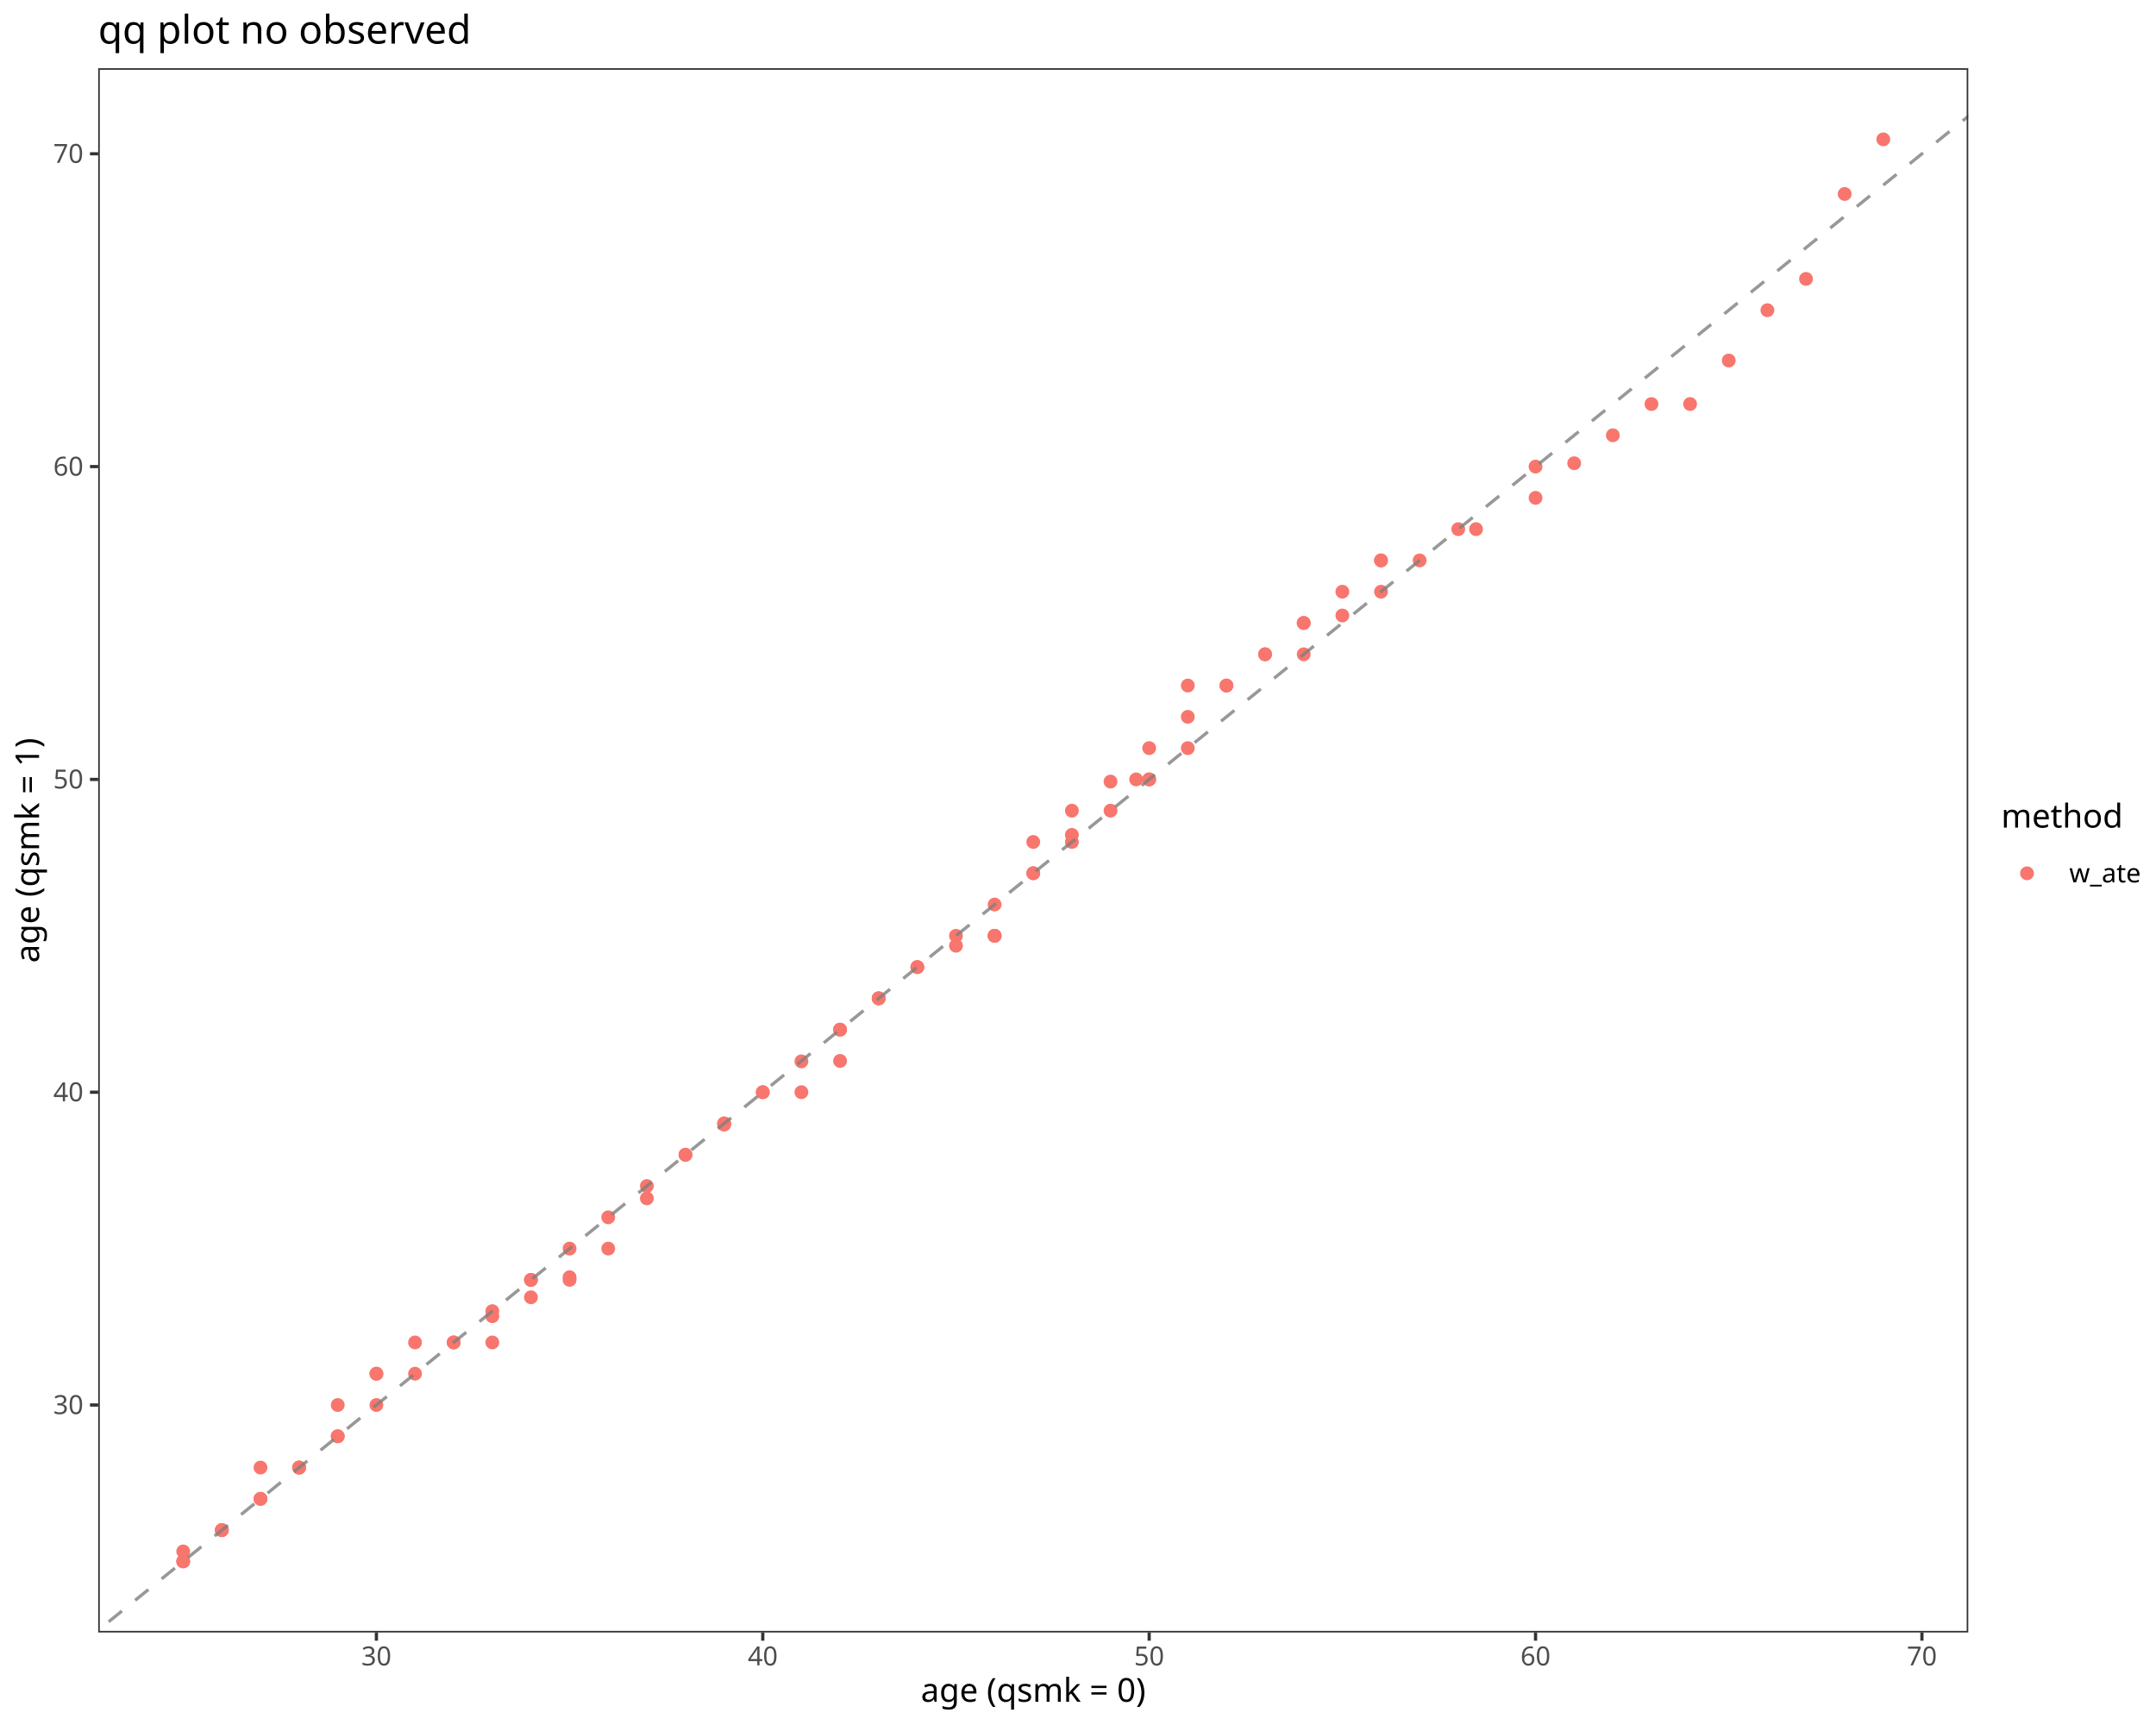
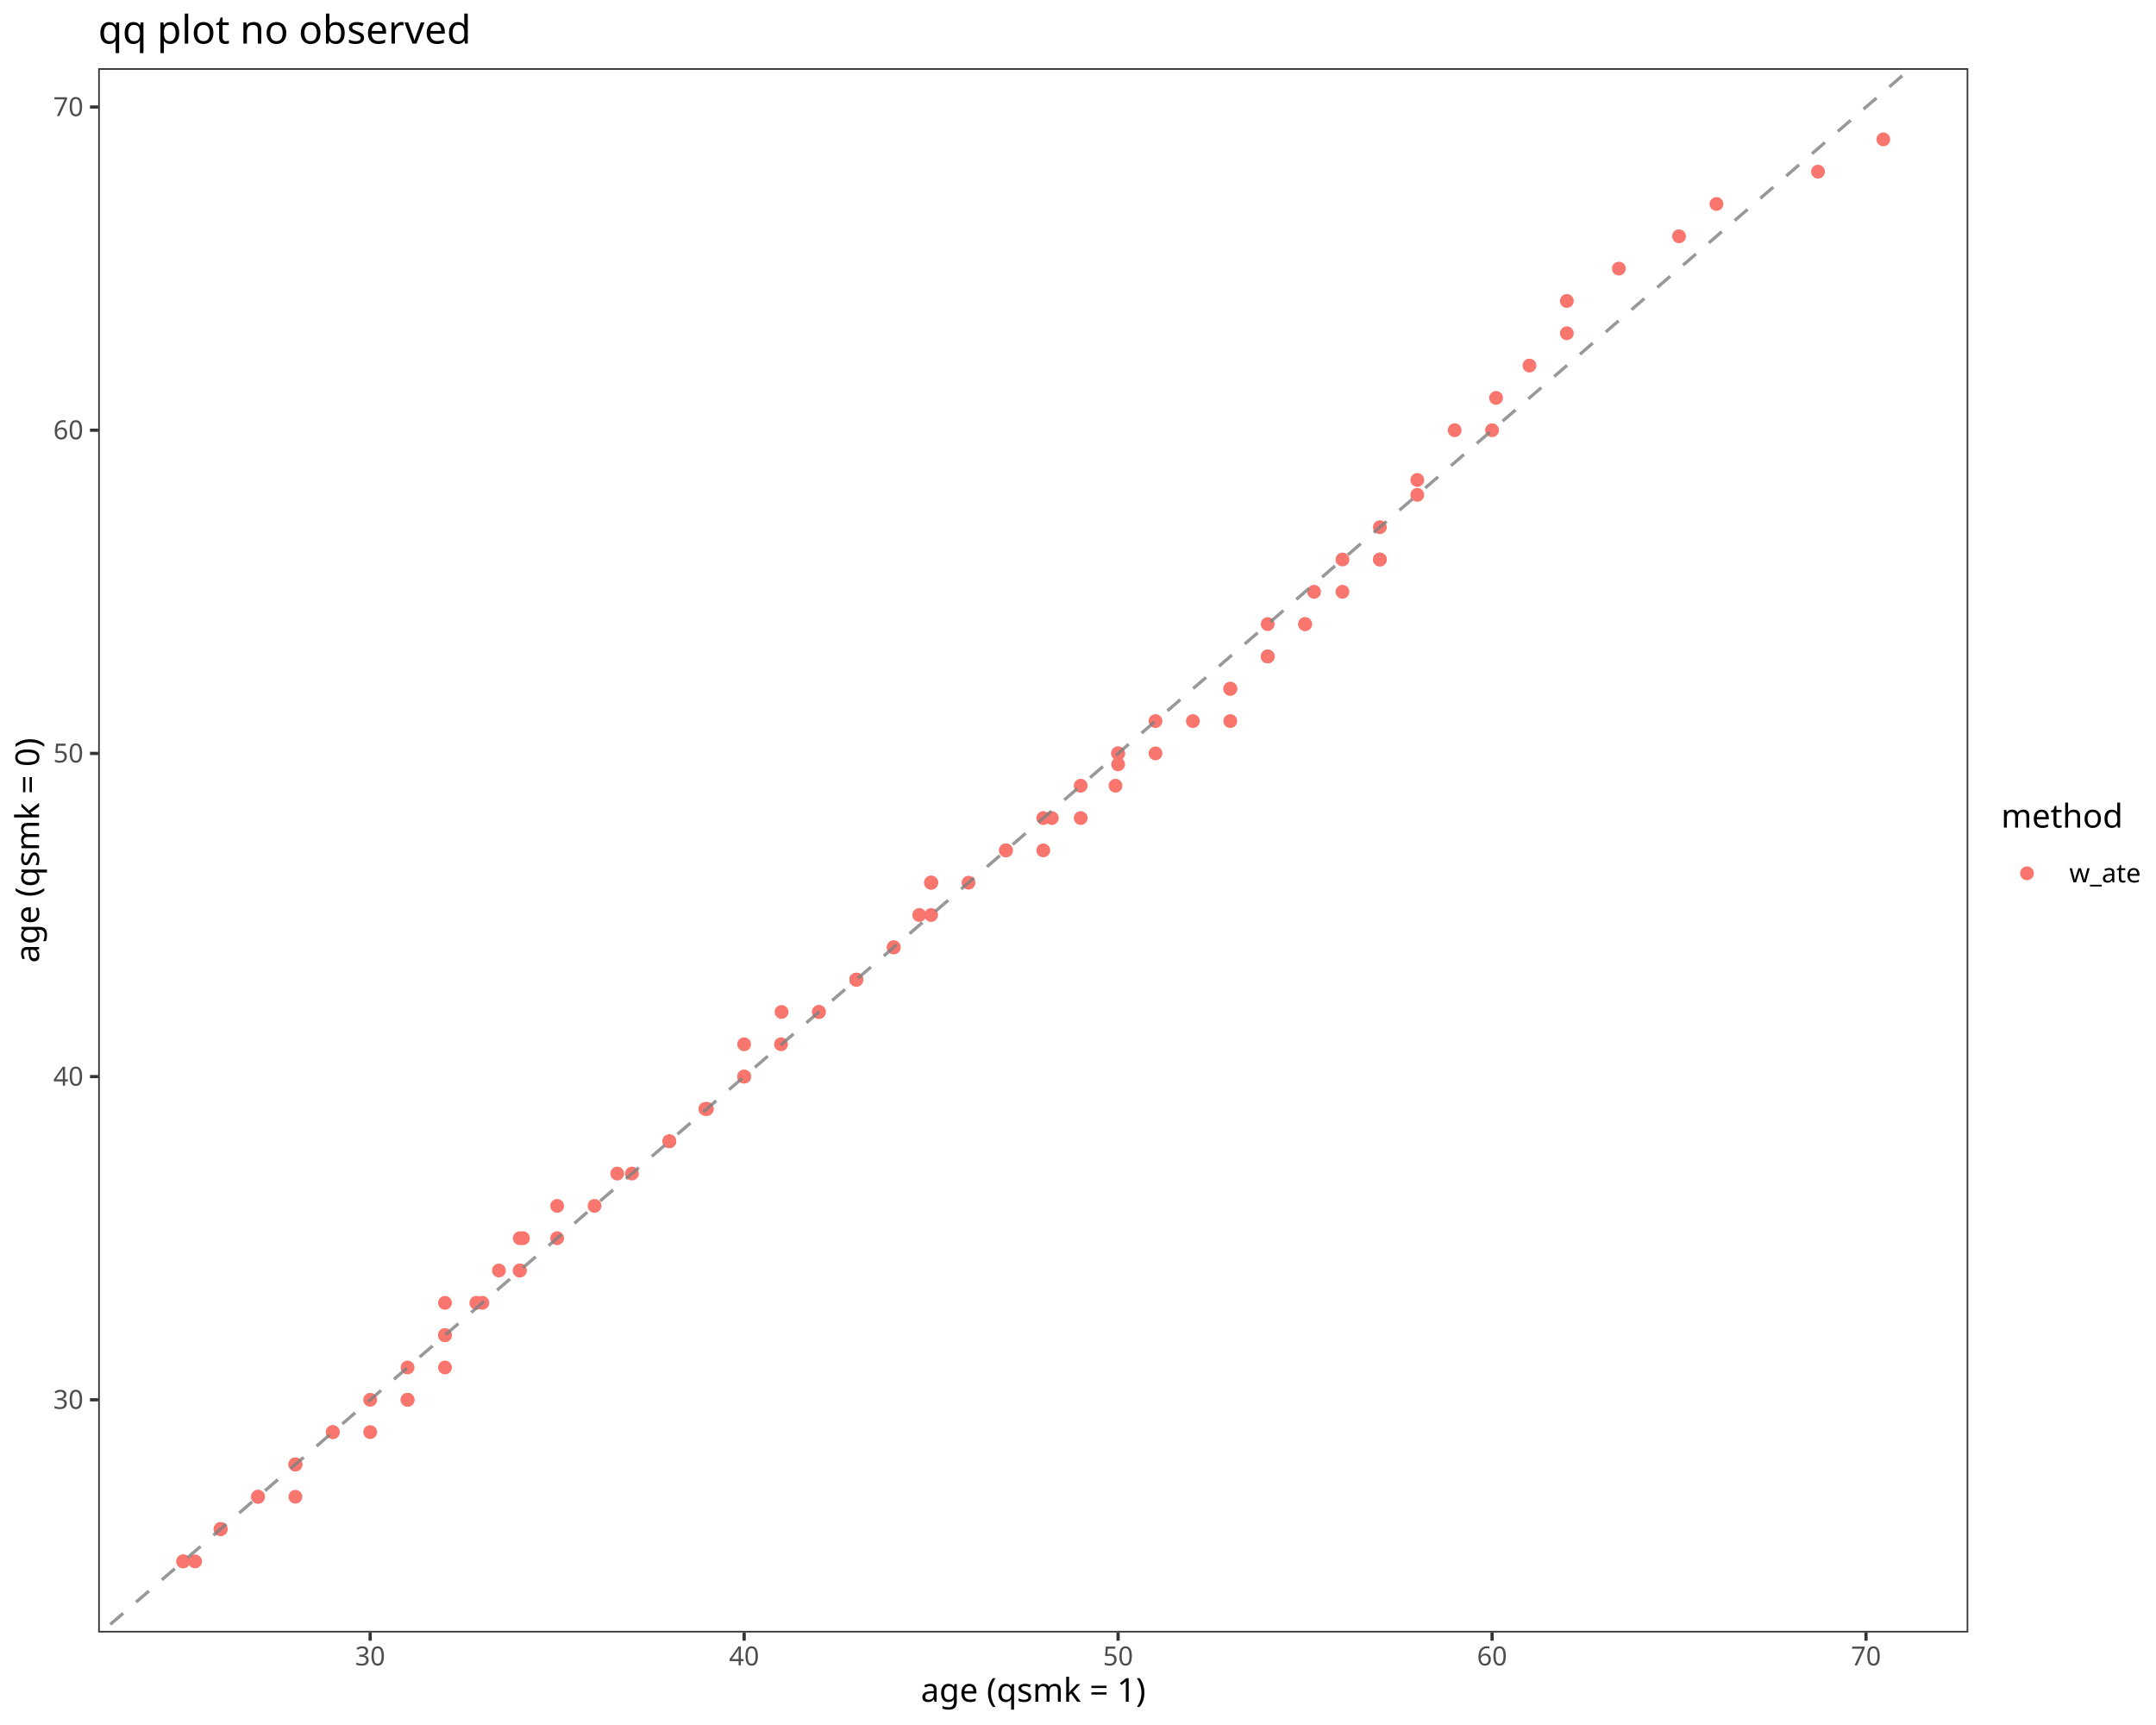
<svg xmlns="http://www.w3.org/2000/svg" class="svglite" data-engine-version="2.0" width="720.00pt" height="576.00pt" viewBox="0 0 720.00 576.00">
  <defs>
    <style type="text/css">
    .svglite line, .svglite polyline, .svglite polygon, .svglite path, .svglite rect, .svglite circle {
      fill: none;
      stroke: #000000;
      stroke-linecap: round;
      stroke-linejoin: round;
      stroke-miterlimit: 10.00;
    }
  </style>
  </defs>
  <rect width="100%" height="100%" style="stroke: none; fill: #FFFFFF;" />
  <defs>
    <clipPath id="cpMC4wMHw3MjAuMDB8MC4wMHw1NzYuMDA=">
      <rect x="0.00" y="0.00" width="720.00" height="576.00" />
    </clipPath>
  </defs>
  <g clip-path="url(#cpMC4wMHw3MjAuMDB8MC4wMHw1NzYuMDA=)">
    <rect x="0.00" y="0.00" width="720.00" height="576.00" style="stroke-width: 1.07; stroke: #FFFFFF; fill: #FFFFFF;" />
  </g>
  <defs>
    <clipPath id="cpMzIuNzl8NjU3LjMyfDIyLjc4fDU0NS4xMQ==">
      <rect x="32.79" y="22.78" width="624.52" height="522.33" />
    </clipPath>
  </defs>
  <g clip-path="url(#cpMzIuNzl8NjU3LjMyfDIyLjc4fDU0NS4xMQ==)">
    <rect x="32.79" y="22.78" width="624.52" height="522.33" style="stroke-width: 1.07; stroke: none; fill: #FFFFFF;" />
    <circle cx="61.18" cy="521.37" r="1.95" style="stroke-width: 0.71; stroke: #F8766D; fill: #F8766D;" />
    <circle cx="61.18" cy="521.37" r="1.95" style="stroke-width: 0.71; stroke: #F8766D; fill: #F8766D;" />
-     <circle cx="61.18" cy="518.05" r="1.95" style="stroke-width: 0.71; stroke: #F8766D; fill: #F8766D;" />
-     <circle cx="74.08" cy="510.93" r="1.95" style="stroke-width: 0.71; stroke: #F8766D; fill: #F8766D;" />
-     <circle cx="74.08" cy="510.93" r="1.95" style="stroke-width: 0.71; stroke: #F8766D; fill: #F8766D;" />
-     <circle cx="74.08" cy="510.93" r="1.95" style="stroke-width: 0.71; stroke: #F8766D; fill: #F8766D;" />
-     <circle cx="86.99" cy="500.48" r="1.95" style="stroke-width: 0.71; stroke: #F8766D; fill: #F8766D;" />
-     <circle cx="86.99" cy="500.48" r="1.95" style="stroke-width: 0.71; stroke: #F8766D; fill: #F8766D;" />
-     <circle cx="86.99" cy="490.04" r="1.95" style="stroke-width: 0.71; stroke: #F8766D; fill: #F8766D;" />
-     <circle cx="99.89" cy="490.04" r="1.95" style="stroke-width: 0.71; stroke: #F8766D; fill: #F8766D;" />
-     <circle cx="99.89" cy="490.04" r="1.95" style="stroke-width: 0.71; stroke: #F8766D; fill: #F8766D;" />
-     <circle cx="99.89" cy="490.04" r="1.95" style="stroke-width: 0.71; stroke: #F8766D; fill: #F8766D;" />
-     <circle cx="112.79" cy="479.59" r="1.95" style="stroke-width: 0.71; stroke: #F8766D; fill: #F8766D;" />
-     <circle cx="112.79" cy="479.59" r="1.95" style="stroke-width: 0.71; stroke: #F8766D; fill: #F8766D;" />
-     <circle cx="112.79" cy="469.15" r="1.95" style="stroke-width: 0.71; stroke: #F8766D; fill: #F8766D;" />
-     <circle cx="125.70" cy="469.15" r="1.95" style="stroke-width: 0.71; stroke: #F8766D; fill: #F8766D;" />
-     <circle cx="125.70" cy="458.70" r="1.95" style="stroke-width: 0.71; stroke: #F8766D; fill: #F8766D;" />
-     <circle cx="125.70" cy="458.70" r="1.95" style="stroke-width: 0.71; stroke: #F8766D; fill: #F8766D;" />
-     <circle cx="138.60" cy="458.70" r="1.95" style="stroke-width: 0.71; stroke: #F8766D; fill: #F8766D;" />
-     <circle cx="138.60" cy="448.26" r="1.95" style="stroke-width: 0.71; stroke: #F8766D; fill: #F8766D;" />
-     <circle cx="151.50" cy="448.26" r="1.95" style="stroke-width: 0.71; stroke: #F8766D; fill: #F8766D;" />
-     <circle cx="151.50" cy="448.26" r="1.95" style="stroke-width: 0.71; stroke: #F8766D; fill: #F8766D;" />
-     <circle cx="164.41" cy="448.26" r="1.95" style="stroke-width: 0.71; stroke: #F8766D; fill: #F8766D;" />
-     <circle cx="164.41" cy="439.50" r="1.95" style="stroke-width: 0.71; stroke: #F8766D; fill: #F8766D;" />
-     <circle cx="164.41" cy="437.81" r="1.95" style="stroke-width: 0.71; stroke: #F8766D; fill: #F8766D;" />
-     <circle cx="177.31" cy="433.18" r="1.95" style="stroke-width: 0.71; stroke: #F8766D; fill: #F8766D;" />
-     <circle cx="177.31" cy="427.37" r="1.95" style="stroke-width: 0.71; stroke: #F8766D; fill: #F8766D;" />
-     <circle cx="177.31" cy="427.37" r="1.95" style="stroke-width: 0.71; stroke: #F8766D; fill: #F8766D;" />
-     <circle cx="190.21" cy="427.37" r="1.95" style="stroke-width: 0.71; stroke: #F8766D; fill: #F8766D;" />
-     <circle cx="190.21" cy="426.48" r="1.95" style="stroke-width: 0.71; stroke: #F8766D; fill: #F8766D;" />
-     <circle cx="190.21" cy="416.92" r="1.95" style="stroke-width: 0.71; stroke: #F8766D; fill: #F8766D;" />
-     <circle cx="203.12" cy="416.92" r="1.95" style="stroke-width: 0.71; stroke: #F8766D; fill: #F8766D;" />
-     <circle cx="203.12" cy="406.48" r="1.95" style="stroke-width: 0.71; stroke: #F8766D; fill: #F8766D;" />
-     <circle cx="216.02" cy="400.14" r="1.95" style="stroke-width: 0.71; stroke: #F8766D; fill: #F8766D;" />
-     <circle cx="216.02" cy="396.03" r="1.95" style="stroke-width: 0.71; stroke: #F8766D; fill: #F8766D;" />
-     <circle cx="228.92" cy="385.59" r="1.95" style="stroke-width: 0.71; stroke: #F8766D; fill: #F8766D;" />
-     <circle cx="228.92" cy="385.59" r="1.95" style="stroke-width: 0.71; stroke: #F8766D; fill: #F8766D;" />
-     <circle cx="241.83" cy="375.53" r="1.95" style="stroke-width: 0.71; stroke: #F8766D; fill: #F8766D;" />
-     <circle cx="241.83" cy="375.14" r="1.95" style="stroke-width: 0.71; stroke: #F8766D; fill: #F8766D;" />
-     <circle cx="241.83" cy="375.14" r="1.95" style="stroke-width: 0.71; stroke: #F8766D; fill: #F8766D;" />
-     <circle cx="254.73" cy="364.70" r="1.95" style="stroke-width: 0.71; stroke: #F8766D; fill: #F8766D;" />
-     <circle cx="254.73" cy="364.70" r="1.95" style="stroke-width: 0.71; stroke: #F8766D; fill: #F8766D;" />
-     <circle cx="267.63" cy="364.70" r="1.95" style="stroke-width: 0.71; stroke: #F8766D; fill: #F8766D;" />
-     <circle cx="267.63" cy="354.40" r="1.95" style="stroke-width: 0.71; stroke: #F8766D; fill: #F8766D;" />
-     <circle cx="280.54" cy="354.25" r="1.95" style="stroke-width: 0.71; stroke: #F8766D; fill: #F8766D;" />
-     <circle cx="280.54" cy="343.81" r="1.95" style="stroke-width: 0.71; stroke: #F8766D; fill: #F8766D;" />
-     <circle cx="280.54" cy="343.81" r="1.95" style="stroke-width: 0.71; stroke: #F8766D; fill: #F8766D;" />
-     <circle cx="293.44" cy="333.36" r="1.95" style="stroke-width: 0.71; stroke: #F8766D; fill: #F8766D;" />
-     <circle cx="293.44" cy="333.36" r="1.95" style="stroke-width: 0.71; stroke: #F8766D; fill: #F8766D;" />
-     <circle cx="293.44" cy="333.36" r="1.95" style="stroke-width: 0.71; stroke: #F8766D; fill: #F8766D;" />
-     <circle cx="306.35" cy="322.92" r="1.95" style="stroke-width: 0.71; stroke: #F8766D; fill: #F8766D;" />
-     <circle cx="306.35" cy="322.92" r="1.95" style="stroke-width: 0.71; stroke: #F8766D; fill: #F8766D;" />
-     <circle cx="319.25" cy="315.79" r="1.95" style="stroke-width: 0.71; stroke: #F8766D; fill: #F8766D;" />
-     <circle cx="319.25" cy="312.47" r="1.95" style="stroke-width: 0.71; stroke: #F8766D; fill: #F8766D;" />
-     <circle cx="332.15" cy="312.47" r="1.95" style="stroke-width: 0.71; stroke: #F8766D; fill: #F8766D;" />
-     <circle cx="332.15" cy="312.47" r="1.95" style="stroke-width: 0.71; stroke: #F8766D; fill: #F8766D;" />
-     <circle cx="332.15" cy="312.47" r="1.95" style="stroke-width: 0.71; stroke: #F8766D; fill: #F8766D;" />
-     <circle cx="332.15" cy="302.03" r="1.95" style="stroke-width: 0.71; stroke: #F8766D; fill: #F8766D;" />
-     <circle cx="345.06" cy="291.58" r="1.95" style="stroke-width: 0.71; stroke: #F8766D; fill: #F8766D;" />
-     <circle cx="345.06" cy="291.58" r="1.95" style="stroke-width: 0.71; stroke: #F8766D; fill: #F8766D;" />
-     <circle cx="345.06" cy="281.14" r="1.95" style="stroke-width: 0.71; stroke: #F8766D; fill: #F8766D;" />
-     <circle cx="357.96" cy="281.14" r="1.95" style="stroke-width: 0.71; stroke: #F8766D; fill: #F8766D;" />
-     <circle cx="357.96" cy="278.77" r="1.95" style="stroke-width: 0.71; stroke: #F8766D; fill: #F8766D;" />
-     <circle cx="357.96" cy="270.69" r="1.95" style="stroke-width: 0.71; stroke: #F8766D; fill: #F8766D;" />
-     <circle cx="370.86" cy="270.69" r="1.95" style="stroke-width: 0.71; stroke: #F8766D; fill: #F8766D;" />
-     <circle cx="370.86" cy="260.98" r="1.95" style="stroke-width: 0.71; stroke: #F8766D; fill: #F8766D;" />
-     <circle cx="379.41" cy="260.25" r="1.95" style="stroke-width: 0.71; stroke: #F8766D; fill: #F8766D;" />
-     <circle cx="383.77" cy="260.25" r="1.95" style="stroke-width: 0.71; stroke: #F8766D; fill: #F8766D;" />
-     <circle cx="383.77" cy="260.25" r="1.95" style="stroke-width: 0.71; stroke: #F8766D; fill: #F8766D;" />
-     <circle cx="383.77" cy="249.80" r="1.95" style="stroke-width: 0.71; stroke: #F8766D; fill: #F8766D;" />
-     <circle cx="396.67" cy="249.80" r="1.95" style="stroke-width: 0.71; stroke: #F8766D; fill: #F8766D;" />
-     <circle cx="396.67" cy="239.36" r="1.95" style="stroke-width: 0.71; stroke: #F8766D; fill: #F8766D;" />
-     <circle cx="396.67" cy="228.91" r="1.95" style="stroke-width: 0.71; stroke: #F8766D; fill: #F8766D;" />
-     <circle cx="409.57" cy="228.91" r="1.95" style="stroke-width: 0.71; stroke: #F8766D; fill: #F8766D;" />
-     <circle cx="409.57" cy="228.91" r="1.95" style="stroke-width: 0.71; stroke: #F8766D; fill: #F8766D;" />
-     <circle cx="422.48" cy="218.47" r="1.95" style="stroke-width: 0.71; stroke: #F8766D; fill: #F8766D;" />
-     <circle cx="422.48" cy="218.47" r="1.95" style="stroke-width: 0.71; stroke: #F8766D; fill: #F8766D;" />
-     <circle cx="435.38" cy="218.47" r="1.95" style="stroke-width: 0.71; stroke: #F8766D; fill: #F8766D;" />
-     <circle cx="435.38" cy="208.02" r="1.95" style="stroke-width: 0.71; stroke: #F8766D; fill: #F8766D;" />
-     <circle cx="435.38" cy="208.02" r="1.95" style="stroke-width: 0.71; stroke: #F8766D; fill: #F8766D;" />
-     <circle cx="448.28" cy="205.52" r="1.95" style="stroke-width: 0.71; stroke: #F8766D; fill: #F8766D;" />
-     <circle cx="448.28" cy="197.58" r="1.95" style="stroke-width: 0.71; stroke: #F8766D; fill: #F8766D;" />
-     <circle cx="461.19" cy="197.58" r="1.95" style="stroke-width: 0.71; stroke: #F8766D; fill: #F8766D;" />
-     <circle cx="461.19" cy="187.13" r="1.95" style="stroke-width: 0.71; stroke: #F8766D; fill: #F8766D;" />
-     <circle cx="461.19" cy="187.13" r="1.95" style="stroke-width: 0.71; stroke: #F8766D; fill: #F8766D;" />
-     <circle cx="474.09" cy="187.13" r="1.95" style="stroke-width: 0.71; stroke: #F8766D; fill: #F8766D;" />
-     <circle cx="486.99" cy="176.69" r="1.95" style="stroke-width: 0.71; stroke: #F8766D; fill: #F8766D;" />
-     <circle cx="492.93" cy="176.69" r="1.95" style="stroke-width: 0.71; stroke: #F8766D; fill: #F8766D;" />
-     <circle cx="512.80" cy="166.24" r="1.95" style="stroke-width: 0.71; stroke: #F8766D; fill: #F8766D;" />
-     <circle cx="512.80" cy="155.80" r="1.95" style="stroke-width: 0.71; stroke: #F8766D; fill: #F8766D;" />
-     <circle cx="525.70" cy="154.68" r="1.95" style="stroke-width: 0.71; stroke: #F8766D; fill: #F8766D;" />
-     <circle cx="538.61" cy="145.35" r="1.95" style="stroke-width: 0.71; stroke: #F8766D; fill: #F8766D;" />
-     <circle cx="551.51" cy="134.91" r="1.95" style="stroke-width: 0.71; stroke: #F8766D; fill: #F8766D;" />
-     <circle cx="564.41" cy="134.91" r="1.95" style="stroke-width: 0.71; stroke: #F8766D; fill: #F8766D;" />
-     <circle cx="577.32" cy="120.38" r="1.95" style="stroke-width: 0.71; stroke: #F8766D; fill: #F8766D;" />
-     <circle cx="590.22" cy="103.58" r="1.95" style="stroke-width: 0.71; stroke: #F8766D; fill: #F8766D;" />
-     <circle cx="603.12" cy="93.13" r="1.95" style="stroke-width: 0.71; stroke: #F8766D; fill: #F8766D;" />
-     <circle cx="616.03" cy="64.77" r="1.95" style="stroke-width: 0.71; stroke: #F8766D; fill: #F8766D;" />
+     <circle cx="65.15" cy="521.37" r="1.95" style="stroke-width: 0.71; stroke: #F8766D; fill: #F8766D;" />
+     <circle cx="73.67" cy="510.58" r="1.95" style="stroke-width: 0.71; stroke: #F8766D; fill: #F8766D;" />
+     <circle cx="73.67" cy="510.58" r="1.95" style="stroke-width: 0.71; stroke: #F8766D; fill: #F8766D;" />
+     <circle cx="73.67" cy="510.58" r="1.95" style="stroke-width: 0.71; stroke: #F8766D; fill: #F8766D;" />
+     <circle cx="86.16" cy="499.79" r="1.95" style="stroke-width: 0.71; stroke: #F8766D; fill: #F8766D;" />
+     <circle cx="86.16" cy="499.79" r="1.95" style="stroke-width: 0.71; stroke: #F8766D; fill: #F8766D;" />
+     <circle cx="98.65" cy="499.79" r="1.95" style="stroke-width: 0.71; stroke: #F8766D; fill: #F8766D;" />
+     <circle cx="98.65" cy="488.99" r="1.95" style="stroke-width: 0.71; stroke: #F8766D; fill: #F8766D;" />
+     <circle cx="98.65" cy="488.99" r="1.95" style="stroke-width: 0.71; stroke: #F8766D; fill: #F8766D;" />
+     <circle cx="98.65" cy="488.99" r="1.95" style="stroke-width: 0.71; stroke: #F8766D; fill: #F8766D;" />
+     <circle cx="111.13" cy="478.20" r="1.95" style="stroke-width: 0.71; stroke: #F8766D; fill: #F8766D;" />
+     <circle cx="111.13" cy="478.20" r="1.95" style="stroke-width: 0.71; stroke: #F8766D; fill: #F8766D;" />
+     <circle cx="123.62" cy="478.20" r="1.95" style="stroke-width: 0.71; stroke: #F8766D; fill: #F8766D;" />
+     <circle cx="123.62" cy="467.41" r="1.95" style="stroke-width: 0.71; stroke: #F8766D; fill: #F8766D;" />
+     <circle cx="136.11" cy="467.41" r="1.95" style="stroke-width: 0.71; stroke: #F8766D; fill: #F8766D;" />
+     <circle cx="136.11" cy="467.41" r="1.95" style="stroke-width: 0.71; stroke: #F8766D; fill: #F8766D;" />
+     <circle cx="136.11" cy="456.62" r="1.95" style="stroke-width: 0.71; stroke: #F8766D; fill: #F8766D;" />
+     <circle cx="148.60" cy="456.62" r="1.95" style="stroke-width: 0.71; stroke: #F8766D; fill: #F8766D;" />
+     <circle cx="148.60" cy="445.83" r="1.95" style="stroke-width: 0.71; stroke: #F8766D; fill: #F8766D;" />
+     <circle cx="148.60" cy="445.83" r="1.95" style="stroke-width: 0.71; stroke: #F8766D; fill: #F8766D;" />
+     <circle cx="148.60" cy="435.03" r="1.95" style="stroke-width: 0.71; stroke: #F8766D; fill: #F8766D;" />
+     <circle cx="159.07" cy="435.03" r="1.95" style="stroke-width: 0.71; stroke: #F8766D; fill: #F8766D;" />
+     <circle cx="161.09" cy="435.03" r="1.95" style="stroke-width: 0.71; stroke: #F8766D; fill: #F8766D;" />
+     <circle cx="166.62" cy="424.24" r="1.95" style="stroke-width: 0.71; stroke: #F8766D; fill: #F8766D;" />
+     <circle cx="173.58" cy="424.24" r="1.95" style="stroke-width: 0.71; stroke: #F8766D; fill: #F8766D;" />
+     <circle cx="173.58" cy="424.24" r="1.95" style="stroke-width: 0.71; stroke: #F8766D; fill: #F8766D;" />
+     <circle cx="173.58" cy="413.45" r="1.95" style="stroke-width: 0.71; stroke: #F8766D; fill: #F8766D;" />
+     <circle cx="174.64" cy="413.45" r="1.95" style="stroke-width: 0.71; stroke: #F8766D; fill: #F8766D;" />
+     <circle cx="186.07" cy="413.45" r="1.95" style="stroke-width: 0.71; stroke: #F8766D; fill: #F8766D;" />
+     <circle cx="186.07" cy="402.66" r="1.95" style="stroke-width: 0.71; stroke: #F8766D; fill: #F8766D;" />
+     <circle cx="198.55" cy="402.66" r="1.95" style="stroke-width: 0.71; stroke: #F8766D; fill: #F8766D;" />
+     <circle cx="206.13" cy="391.87" r="1.95" style="stroke-width: 0.71; stroke: #F8766D; fill: #F8766D;" />
+     <circle cx="211.04" cy="391.87" r="1.95" style="stroke-width: 0.71; stroke: #F8766D; fill: #F8766D;" />
+     <circle cx="223.53" cy="381.08" r="1.95" style="stroke-width: 0.71; stroke: #F8766D; fill: #F8766D;" />
+     <circle cx="223.53" cy="381.08" r="1.95" style="stroke-width: 0.71; stroke: #F8766D; fill: #F8766D;" />
+     <circle cx="235.55" cy="370.28" r="1.95" style="stroke-width: 0.71; stroke: #F8766D; fill: #F8766D;" />
+     <circle cx="236.02" cy="370.28" r="1.95" style="stroke-width: 0.71; stroke: #F8766D; fill: #F8766D;" />
+     <circle cx="236.02" cy="370.28" r="1.95" style="stroke-width: 0.71; stroke: #F8766D; fill: #F8766D;" />
+     <circle cx="248.51" cy="359.49" r="1.95" style="stroke-width: 0.71; stroke: #F8766D; fill: #F8766D;" />
+     <circle cx="248.51" cy="359.49" r="1.95" style="stroke-width: 0.71; stroke: #F8766D; fill: #F8766D;" />
+     <circle cx="248.51" cy="348.70" r="1.95" style="stroke-width: 0.71; stroke: #F8766D; fill: #F8766D;" />
+     <circle cx="260.82" cy="348.70" r="1.95" style="stroke-width: 0.71; stroke: #F8766D; fill: #F8766D;" />
+     <circle cx="261.00" cy="337.91" r="1.95" style="stroke-width: 0.71; stroke: #F8766D; fill: #F8766D;" />
+     <circle cx="273.48" cy="337.91" r="1.95" style="stroke-width: 0.71; stroke: #F8766D; fill: #F8766D;" />
+     <circle cx="273.48" cy="337.91" r="1.95" style="stroke-width: 0.71; stroke: #F8766D; fill: #F8766D;" />
+     <circle cx="285.97" cy="327.12" r="1.95" style="stroke-width: 0.71; stroke: #F8766D; fill: #F8766D;" />
+     <circle cx="285.97" cy="327.12" r="1.95" style="stroke-width: 0.71; stroke: #F8766D; fill: #F8766D;" />
+     <circle cx="285.97" cy="327.12" r="1.95" style="stroke-width: 0.71; stroke: #F8766D; fill: #F8766D;" />
+     <circle cx="298.46" cy="316.32" r="1.95" style="stroke-width: 0.71; stroke: #F8766D; fill: #F8766D;" />
+     <circle cx="298.46" cy="316.32" r="1.95" style="stroke-width: 0.71; stroke: #F8766D; fill: #F8766D;" />
+     <circle cx="306.98" cy="305.53" r="1.95" style="stroke-width: 0.71; stroke: #F8766D; fill: #F8766D;" />
+     <circle cx="310.95" cy="305.53" r="1.95" style="stroke-width: 0.71; stroke: #F8766D; fill: #F8766D;" />
+     <circle cx="310.95" cy="294.74" r="1.95" style="stroke-width: 0.71; stroke: #F8766D; fill: #F8766D;" />
+     <circle cx="310.95" cy="294.74" r="1.95" style="stroke-width: 0.71; stroke: #F8766D; fill: #F8766D;" />
+     <circle cx="310.95" cy="294.74" r="1.95" style="stroke-width: 0.71; stroke: #F8766D; fill: #F8766D;" />
+     <circle cx="323.44" cy="294.74" r="1.95" style="stroke-width: 0.71; stroke: #F8766D; fill: #F8766D;" />
+     <circle cx="335.93" cy="283.95" r="1.95" style="stroke-width: 0.71; stroke: #F8766D; fill: #F8766D;" />
+     <circle cx="335.93" cy="283.95" r="1.95" style="stroke-width: 0.71; stroke: #F8766D; fill: #F8766D;" />
+     <circle cx="348.41" cy="283.95" r="1.95" style="stroke-width: 0.71; stroke: #F8766D; fill: #F8766D;" />
+     <circle cx="348.41" cy="273.16" r="1.95" style="stroke-width: 0.71; stroke: #F8766D; fill: #F8766D;" />
+     <circle cx="351.25" cy="273.16" r="1.95" style="stroke-width: 0.71; stroke: #F8766D; fill: #F8766D;" />
+     <circle cx="360.90" cy="273.16" r="1.95" style="stroke-width: 0.71; stroke: #F8766D; fill: #F8766D;" />
+     <circle cx="360.90" cy="262.36" r="1.95" style="stroke-width: 0.71; stroke: #F8766D; fill: #F8766D;" />
+     <circle cx="372.52" cy="262.36" r="1.95" style="stroke-width: 0.71; stroke: #F8766D; fill: #F8766D;" />
+     <circle cx="373.39" cy="255.22" r="1.95" style="stroke-width: 0.71; stroke: #F8766D; fill: #F8766D;" />
+     <circle cx="373.39" cy="251.57" r="1.95" style="stroke-width: 0.71; stroke: #F8766D; fill: #F8766D;" />
+     <circle cx="373.39" cy="251.57" r="1.95" style="stroke-width: 0.71; stroke: #F8766D; fill: #F8766D;" />
+     <circle cx="385.88" cy="251.57" r="1.95" style="stroke-width: 0.71; stroke: #F8766D; fill: #F8766D;" />
+     <circle cx="385.88" cy="240.78" r="1.95" style="stroke-width: 0.71; stroke: #F8766D; fill: #F8766D;" />
+     <circle cx="398.37" cy="240.78" r="1.95" style="stroke-width: 0.71; stroke: #F8766D; fill: #F8766D;" />
+     <circle cx="410.86" cy="240.78" r="1.95" style="stroke-width: 0.71; stroke: #F8766D; fill: #F8766D;" />
+     <circle cx="410.86" cy="229.99" r="1.95" style="stroke-width: 0.71; stroke: #F8766D; fill: #F8766D;" />
+     <circle cx="410.86" cy="229.99" r="1.95" style="stroke-width: 0.71; stroke: #F8766D; fill: #F8766D;" />
+     <circle cx="423.35" cy="219.20" r="1.95" style="stroke-width: 0.71; stroke: #F8766D; fill: #F8766D;" />
+     <circle cx="423.35" cy="219.20" r="1.95" style="stroke-width: 0.71; stroke: #F8766D; fill: #F8766D;" />
+     <circle cx="423.35" cy="208.40" r="1.95" style="stroke-width: 0.71; stroke: #F8766D; fill: #F8766D;" />
+     <circle cx="435.83" cy="208.40" r="1.95" style="stroke-width: 0.71; stroke: #F8766D; fill: #F8766D;" />
+     <circle cx="435.83" cy="208.40" r="1.95" style="stroke-width: 0.71; stroke: #F8766D; fill: #F8766D;" />
+     <circle cx="438.83" cy="197.61" r="1.95" style="stroke-width: 0.71; stroke: #F8766D; fill: #F8766D;" />
+     <circle cx="448.32" cy="197.61" r="1.95" style="stroke-width: 0.71; stroke: #F8766D; fill: #F8766D;" />
+     <circle cx="448.32" cy="186.82" r="1.95" style="stroke-width: 0.71; stroke: #F8766D; fill: #F8766D;" />
+     <circle cx="460.81" cy="186.82" r="1.95" style="stroke-width: 0.71; stroke: #F8766D; fill: #F8766D;" />
+     <circle cx="460.81" cy="186.82" r="1.95" style="stroke-width: 0.71; stroke: #F8766D; fill: #F8766D;" />
+     <circle cx="460.81" cy="176.03" r="1.95" style="stroke-width: 0.71; stroke: #F8766D; fill: #F8766D;" />
+     <circle cx="473.30" cy="165.24" r="1.95" style="stroke-width: 0.71; stroke: #F8766D; fill: #F8766D;" />
+     <circle cx="473.30" cy="160.27" r="1.95" style="stroke-width: 0.71; stroke: #F8766D; fill: #F8766D;" />
+     <circle cx="485.79" cy="143.65" r="1.95" style="stroke-width: 0.71; stroke: #F8766D; fill: #F8766D;" />
+     <circle cx="498.28" cy="143.65" r="1.95" style="stroke-width: 0.71; stroke: #F8766D; fill: #F8766D;" />
+     <circle cx="499.62" cy="132.86" r="1.95" style="stroke-width: 0.71; stroke: #F8766D; fill: #F8766D;" />
+     <circle cx="510.76" cy="122.07" r="1.95" style="stroke-width: 0.71; stroke: #F8766D; fill: #F8766D;" />
+     <circle cx="523.25" cy="111.28" r="1.95" style="stroke-width: 0.71; stroke: #F8766D; fill: #F8766D;" />
+     <circle cx="523.25" cy="100.49" r="1.95" style="stroke-width: 0.71; stroke: #F8766D; fill: #F8766D;" />
+     <circle cx="540.62" cy="89.69" r="1.95" style="stroke-width: 0.71; stroke: #F8766D; fill: #F8766D;" />
+     <circle cx="560.72" cy="78.90" r="1.95" style="stroke-width: 0.71; stroke: #F8766D; fill: #F8766D;" />
+     <circle cx="573.21" cy="68.11" r="1.95" style="stroke-width: 0.71; stroke: #F8766D; fill: #F8766D;" />
+     <circle cx="607.12" cy="57.32" r="1.95" style="stroke-width: 0.71; stroke: #F8766D; fill: #F8766D;" />
    <circle cx="628.93" cy="46.53" r="1.95" style="stroke-width: 0.71; stroke: #F8766D; fill: #F8766D;" />
-     <line x1="-591.73" y1="1049.88" x2="1281.84" y2="-466.71" style="stroke-width: 1.07; stroke: #7F7F7F; stroke-opacity: 0.80; stroke-dasharray: 5.69,5.69; stroke-linecap: butt;" />
+     <line x1="-591.73" y1="1085.59" x2="1281.84" y2="-533.47" style="stroke-width: 1.07; stroke: #7F7F7F; stroke-opacity: 0.80; stroke-dasharray: 5.69,5.69; stroke-linecap: butt;" />
    <rect x="32.79" y="22.78" width="624.52" height="522.33" style="stroke-width: 1.07; stroke: #333333;" />
  </g>
  <g clip-path="url(#cpMC4wMHw3MjAuMDB8MC4wMHw1NzYuMDA=)">
-     <text x="27.86" y="472.17" text-anchor="end" style="font-size: 8.80px; fill: #4D4D4D; font-family: sans;" textLength="9.79px" lengthAdjust="spacingAndGlyphs">30</text>
-     <text x="27.86" y="367.73" text-anchor="end" style="font-size: 8.80px; fill: #4D4D4D; font-family: sans;" textLength="9.79px" lengthAdjust="spacingAndGlyphs">40</text>
-     <text x="27.86" y="263.28" text-anchor="end" style="font-size: 8.80px; fill: #4D4D4D; font-family: sans;" textLength="9.79px" lengthAdjust="spacingAndGlyphs">50</text>
-     <text x="27.86" y="158.83" text-anchor="end" style="font-size: 8.80px; fill: #4D4D4D; font-family: sans;" textLength="9.79px" lengthAdjust="spacingAndGlyphs">60</text>
-     <text x="27.86" y="54.38" text-anchor="end" style="font-size: 8.80px; fill: #4D4D4D; font-family: sans;" textLength="9.79px" lengthAdjust="spacingAndGlyphs">70</text>
-     <polyline points="30.05,469.15 32.79,469.15 " style="stroke-width: 1.07; stroke: #333333; stroke-linecap: butt;" />
-     <polyline points="30.05,364.70 32.79,364.70 " style="stroke-width: 1.07; stroke: #333333; stroke-linecap: butt;" />
-     <polyline points="30.05,260.25 32.79,260.25 " style="stroke-width: 1.07; stroke: #333333; stroke-linecap: butt;" />
-     <polyline points="30.05,155.80 32.79,155.80 " style="stroke-width: 1.07; stroke: #333333; stroke-linecap: butt;" />
-     <polyline points="30.05,51.35 32.79,51.35 " style="stroke-width: 1.07; stroke: #333333; stroke-linecap: butt;" />
-     <polyline points="125.70,547.85 125.70,545.11 " style="stroke-width: 1.07; stroke: #333333; stroke-linecap: butt;" />
-     <polyline points="254.73,547.85 254.73,545.11 " style="stroke-width: 1.07; stroke: #333333; stroke-linecap: butt;" />
-     <polyline points="383.77,547.85 383.77,545.11 " style="stroke-width: 1.07; stroke: #333333; stroke-linecap: butt;" />
-     <polyline points="512.80,547.85 512.80,545.11 " style="stroke-width: 1.07; stroke: #333333; stroke-linecap: butt;" />
-     <polyline points="641.83,547.85 641.83,545.11 " style="stroke-width: 1.07; stroke: #333333; stroke-linecap: butt;" />
-     <text x="125.70" y="556.10" text-anchor="middle" style="font-size: 8.80px; fill: #4D4D4D; font-family: sans;" textLength="9.79px" lengthAdjust="spacingAndGlyphs">30</text>
-     <text x="254.73" y="556.10" text-anchor="middle" style="font-size: 8.80px; fill: #4D4D4D; font-family: sans;" textLength="9.79px" lengthAdjust="spacingAndGlyphs">40</text>
-     <text x="383.77" y="556.10" text-anchor="middle" style="font-size: 8.80px; fill: #4D4D4D; font-family: sans;" textLength="9.79px" lengthAdjust="spacingAndGlyphs">50</text>
-     <text x="512.80" y="556.10" text-anchor="middle" style="font-size: 8.80px; fill: #4D4D4D; font-family: sans;" textLength="9.79px" lengthAdjust="spacingAndGlyphs">60</text>
-     <text x="641.83" y="556.10" text-anchor="middle" style="font-size: 8.80px; fill: #4D4D4D; font-family: sans;" textLength="9.79px" lengthAdjust="spacingAndGlyphs">70</text>
-     <text x="345.06" y="568.24" text-anchor="middle" style="font-size: 11.00px; font-family: sans;" textLength="73.69px" lengthAdjust="spacingAndGlyphs">age (qsmk = 0)</text>
-     <text transform="translate(13.05,283.95) rotate(-90)" text-anchor="middle" style="font-size: 11.00px; font-family: sans;" textLength="73.69px" lengthAdjust="spacingAndGlyphs">age (qsmk = 1)</text>
+     <text x="27.86" y="470.44" text-anchor="end" style="font-size: 8.80px; fill: #4D4D4D; font-family: sans;" textLength="9.79px" lengthAdjust="spacingAndGlyphs">30</text>
+     <text x="27.86" y="362.52" text-anchor="end" style="font-size: 8.80px; fill: #4D4D4D; font-family: sans;" textLength="9.79px" lengthAdjust="spacingAndGlyphs">40</text>
+     <text x="27.86" y="254.60" text-anchor="end" style="font-size: 8.80px; fill: #4D4D4D; font-family: sans;" textLength="9.79px" lengthAdjust="spacingAndGlyphs">50</text>
+     <text x="27.86" y="146.68" text-anchor="end" style="font-size: 8.80px; fill: #4D4D4D; font-family: sans;" textLength="9.79px" lengthAdjust="spacingAndGlyphs">60</text>
+     <text x="27.86" y="38.76" text-anchor="end" style="font-size: 8.80px; fill: #4D4D4D; font-family: sans;" textLength="9.79px" lengthAdjust="spacingAndGlyphs">70</text>
+     <polyline points="30.05,467.41 32.79,467.41 " style="stroke-width: 1.07; stroke: #333333; stroke-linecap: butt;" />
+     <polyline points="30.05,359.49 32.79,359.49 " style="stroke-width: 1.07; stroke: #333333; stroke-linecap: butt;" />
+     <polyline points="30.05,251.57 32.79,251.57 " style="stroke-width: 1.07; stroke: #333333; stroke-linecap: butt;" />
+     <polyline points="30.05,143.65 32.79,143.65 " style="stroke-width: 1.07; stroke: #333333; stroke-linecap: butt;" />
+     <polyline points="30.05,35.73 32.79,35.73 " style="stroke-width: 1.07; stroke: #333333; stroke-linecap: butt;" />
+     <polyline points="123.62,547.85 123.62,545.11 " style="stroke-width: 1.07; stroke: #333333; stroke-linecap: butt;" />
+     <polyline points="248.51,547.85 248.51,545.11 " style="stroke-width: 1.07; stroke: #333333; stroke-linecap: butt;" />
+     <polyline points="373.39,547.85 373.39,545.11 " style="stroke-width: 1.07; stroke: #333333; stroke-linecap: butt;" />
+     <polyline points="498.28,547.85 498.28,545.11 " style="stroke-width: 1.07; stroke: #333333; stroke-linecap: butt;" />
+     <polyline points="623.16,547.85 623.16,545.11 " style="stroke-width: 1.07; stroke: #333333; stroke-linecap: butt;" />
+     <text x="123.62" y="556.10" text-anchor="middle" style="font-size: 8.80px; fill: #4D4D4D; font-family: sans;" textLength="9.79px" lengthAdjust="spacingAndGlyphs">30</text>
+     <text x="248.51" y="556.10" text-anchor="middle" style="font-size: 8.80px; fill: #4D4D4D; font-family: sans;" textLength="9.79px" lengthAdjust="spacingAndGlyphs">40</text>
+     <text x="373.39" y="556.10" text-anchor="middle" style="font-size: 8.80px; fill: #4D4D4D; font-family: sans;" textLength="9.79px" lengthAdjust="spacingAndGlyphs">50</text>
+     <text x="498.28" y="556.10" text-anchor="middle" style="font-size: 8.80px; fill: #4D4D4D; font-family: sans;" textLength="9.79px" lengthAdjust="spacingAndGlyphs">60</text>
+     <text x="623.16" y="556.10" text-anchor="middle" style="font-size: 8.80px; fill: #4D4D4D; font-family: sans;" textLength="9.79px" lengthAdjust="spacingAndGlyphs">70</text>
+     <text x="345.06" y="568.24" text-anchor="middle" style="font-size: 11.00px; font-family: sans;" textLength="73.69px" lengthAdjust="spacingAndGlyphs">age (qsmk = 1)</text>
+     <text transform="translate(13.05,283.95) rotate(-90)" text-anchor="middle" style="font-size: 11.00px; font-family: sans;" textLength="73.69px" lengthAdjust="spacingAndGlyphs">age (qsmk = 0)</text>
    <rect x="668.28" y="267.64" width="46.24" height="32.61" style="stroke-width: 1.07; stroke: none; fill: #FFFFFF;" />
    <text x="668.28" y="276.35" style="font-size: 11.00px; font-family: sans;" textLength="36.70px" lengthAdjust="spacingAndGlyphs">method</text>
    <rect x="668.28" y="282.97" width="17.28" height="17.28" style="stroke-width: 1.07; stroke: none; fill: #FFFFFF;" />
    <circle cx="676.92" cy="291.61" r="1.95" style="stroke-width: 0.71; stroke: #F8766D; fill: #F8766D;" />
    <text x="691.04" y="294.64" style="font-size: 8.80px; font-family: sans;" textLength="23.49px" lengthAdjust="spacingAndGlyphs">w_ate</text>
    <text x="32.79" y="14.56" style="font-size: 13.20px; font-family: sans;" textLength="115.96px" lengthAdjust="spacingAndGlyphs">qq plot no observed</text>
  </g>
</svg>
